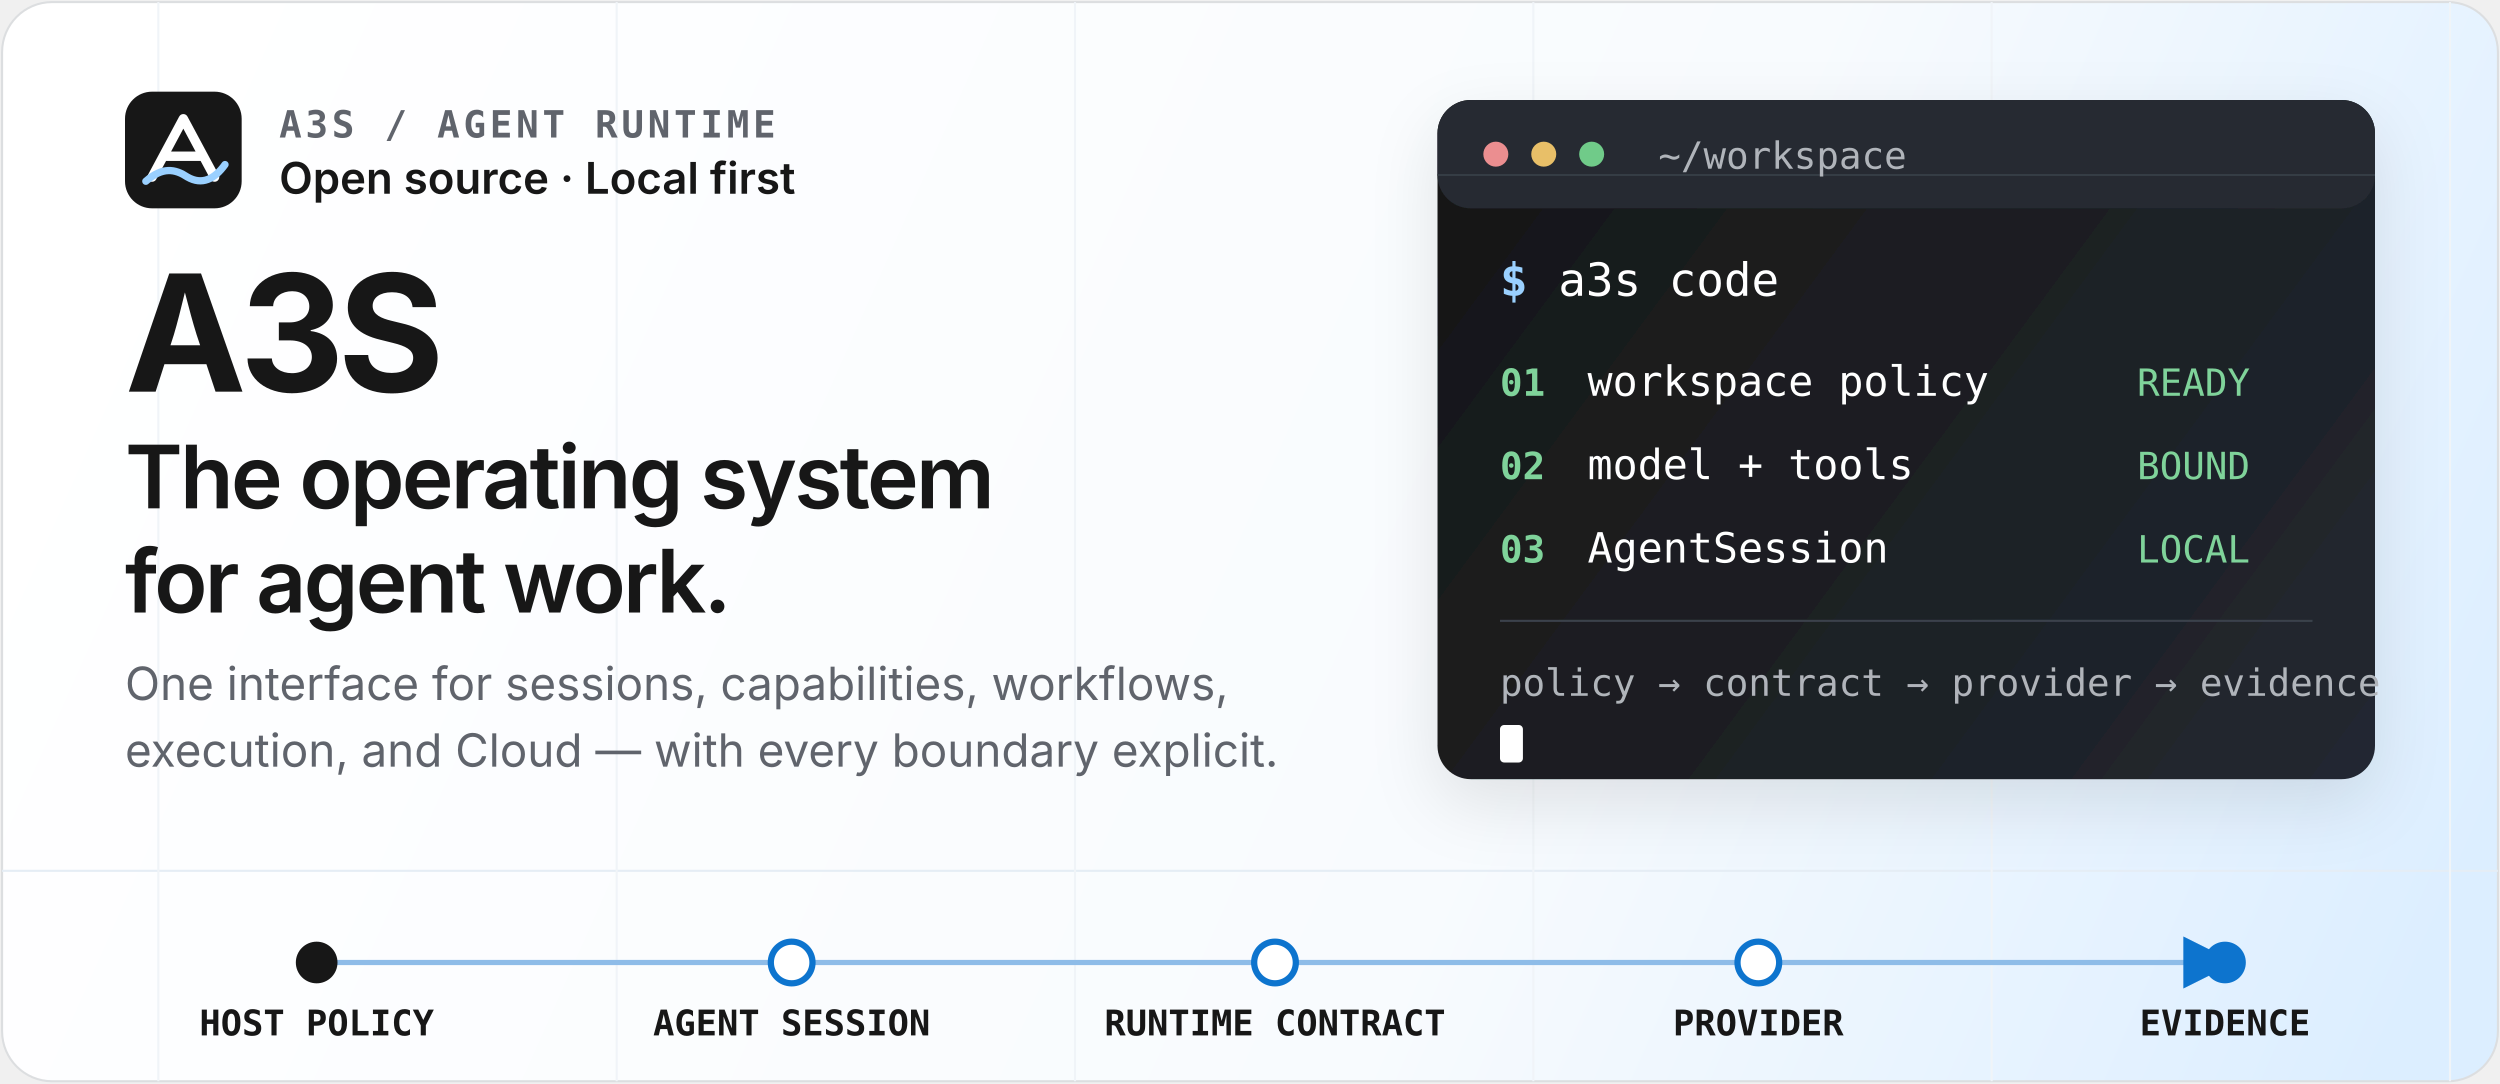
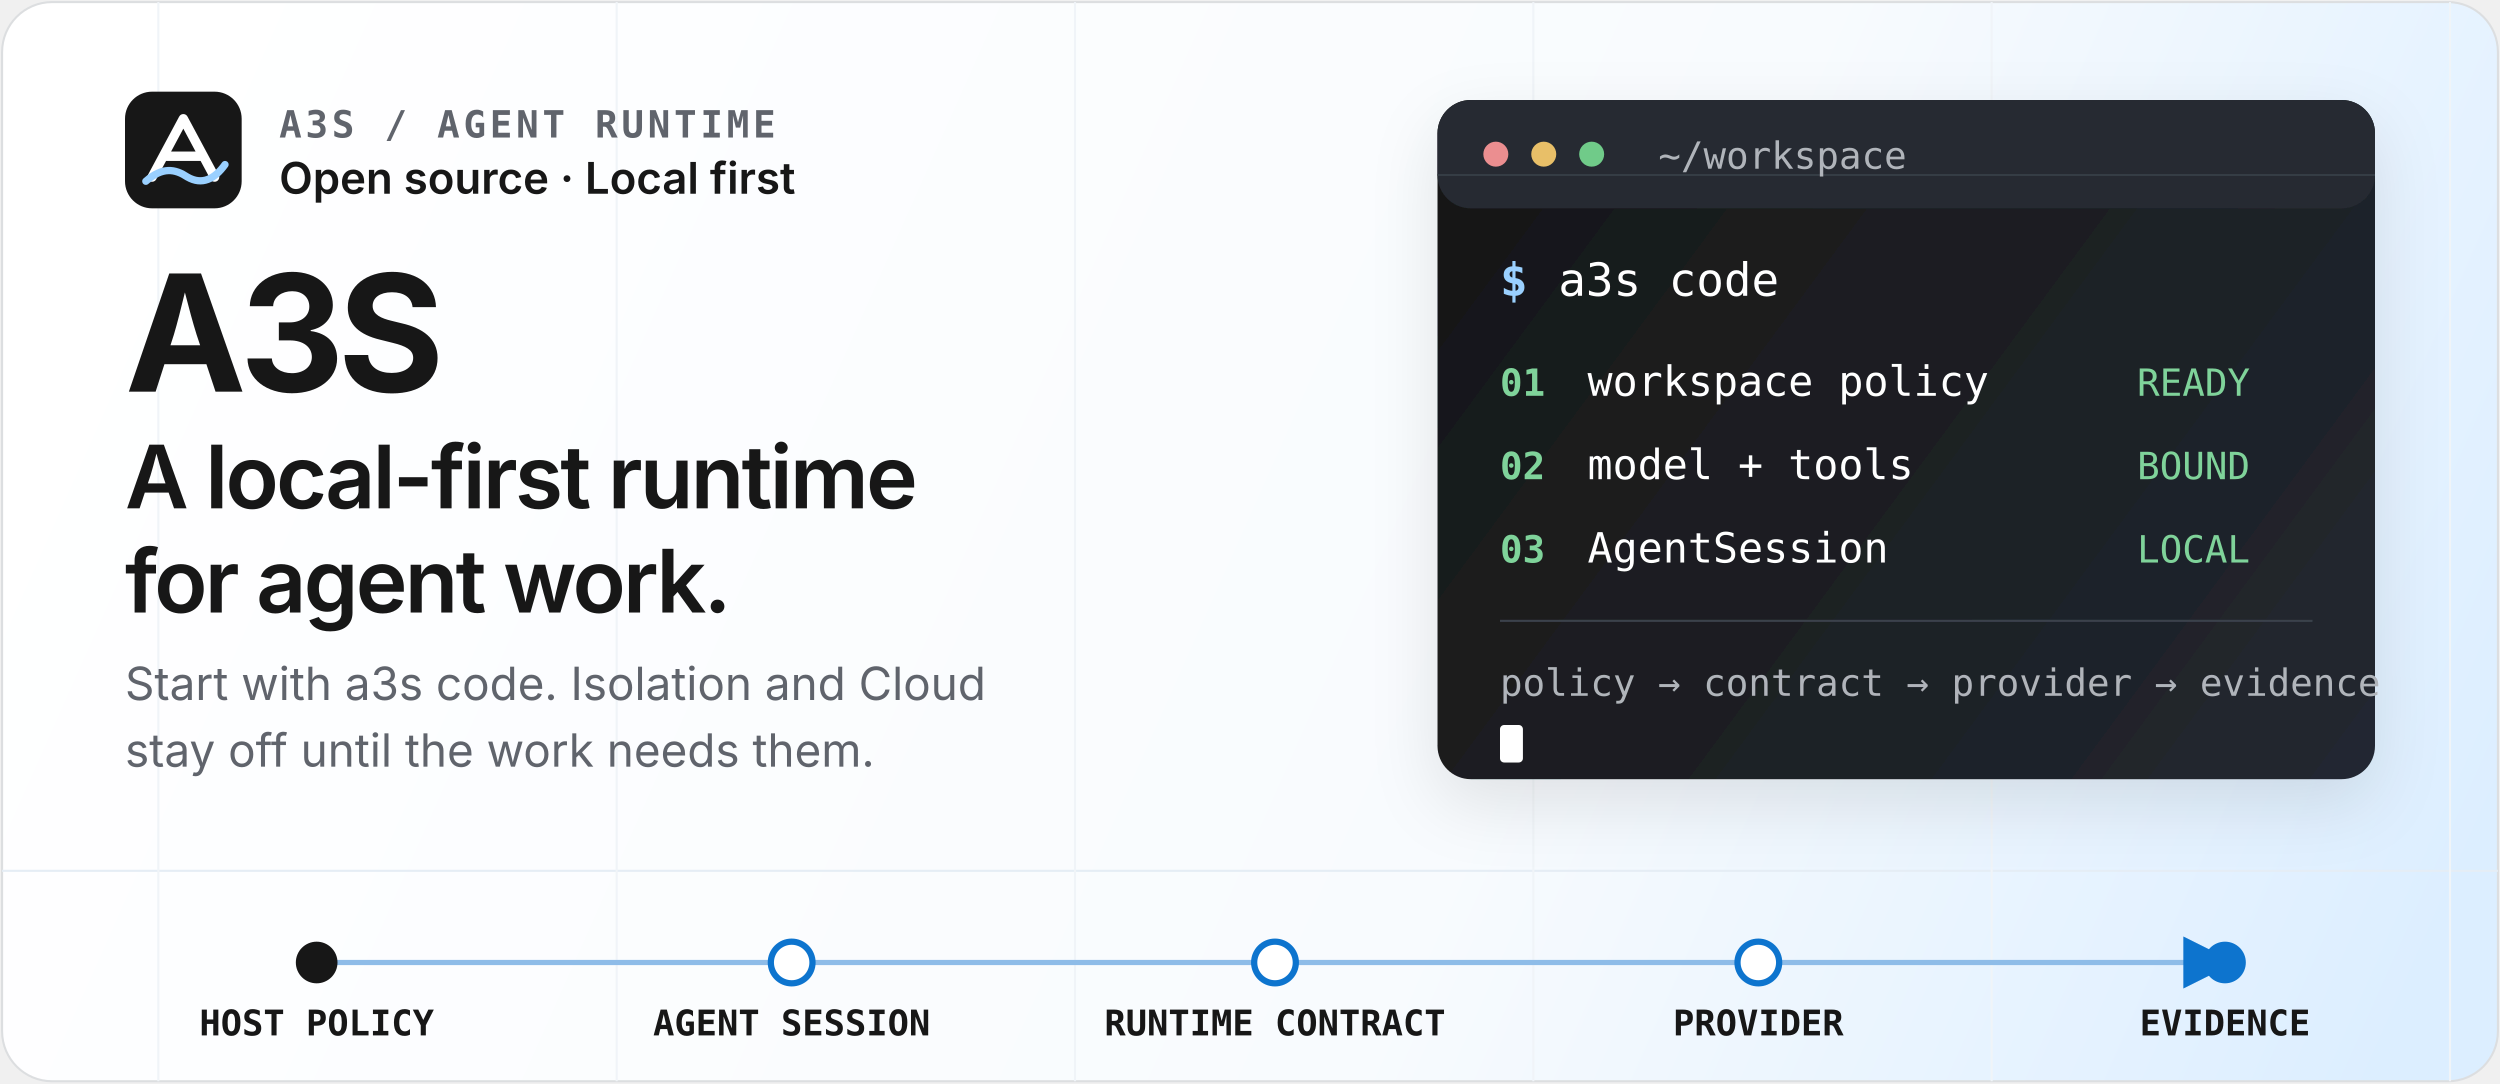
<svg xmlns="http://www.w3.org/2000/svg" width="1200" height="520" viewBox="0 0 1200 520" role="img" aria-labelledby="title desc">
  <defs>
    <linearGradient id="canvas" x1="72" y1="20" x2="1150" y2="500" gradientUnits="userSpaceOnUse">
      <stop stop-color="#ffffff" />
      <stop offset="0.62" stop-color="#f8fbfe" />
      <stop offset="1" stop-color="#dceeff" />
    </linearGradient>
    <linearGradient id="terminal" x1="704" y1="62" x2="1140" y2="384" gradientUnits="userSpaceOnUse">
      <stop stop-color="#171717" />
      <stop offset="1" stop-color="#222831" />
    </linearGradient>
    <filter id="shadow" x="-20%" y="-20%" width="140%" height="150%">
      <feDropShadow dx="0" dy="12" stdDeviation="16" flood-color="#171717" flood-opacity="0.10" />
    </filter>
    <marker id="arrow" markerWidth="10" markerHeight="10" refX="8" refY="5" orient="auto" markerUnits="strokeWidth">
      <path d="M0 0L10 5L0 10Z" fill="#0d74ce" />
    </marker>
  </defs>
  <rect x="1" y="1" width="1198" height="518" rx="24" fill="url(#canvas)" stroke="#dcdee0" />
  <path d="M1 418H1199" stroke="#e5edf5" />
  <path d="M76 1V519M296 1V519M516 1V519M736 1V519M956 1V519M1176 1V519" stroke="#f0f4f8" />
  <g font-family="-apple-system, BlinkMacSystemFont, 'Segoe UI', 'PingFang SC', sans-serif">
    <g transform="translate(60 44)">
      <rect width="56" height="56" rx="13" fill="#171717" />
      <path d="M13 41L28 13L43 41M19 31H37" fill="none" stroke="#ffffff" stroke-width="4.5" stroke-linecap="round" stroke-linejoin="round" />
      <path d="M10 43C18 36 24 37 30 41C37 45 43 42 48 35" fill="none" stroke="#9ad0ff" stroke-width="3.5" stroke-linecap="round" />
      <text x="74" y="22" fill="#60646c" font-family="ui-monospace, SFMono-Regular, Menlo, Consolas, monospace" font-size="18" font-weight="700" letter-spacing="1.8">A3S / AGENT RUNTIME</text>
      <text x="74" y="49" fill="#171717" font-size="21" font-weight="600">Open source · Local first</text>
    </g>
    <text x="60" y="188" fill="#171717" font-size="78" font-weight="650" letter-spacing="-3.2">A3S</text>
    <text x="60" y="244" fill="#171717" font-size="42" font-weight="620" letter-spacing="-1.3">
-       <tspan x="60">The operating system</tspan>
+       <tspan x="60">A local-first runtime</tspan>
      <tspan x="60" dy="50">for agent work.</tspan>
    </text>
    <text x="60" y="336" fill="#60646c" font-size="22">
-       <tspan x="60">One interface for sessions, capabilities, workflows,</tspan>
-       <tspan x="60" dy="32">execution, and Cloud — with every boundary explicit.</tspan>
+       <tspan x="60">Start with a3s code. Isolation and Cloud</tspan>
+       <tspan x="60" dy="32">stay off until the work needs them.</tspan>
    </text>
    <g filter="url(#shadow)">
      <rect x="690" y="48" width="450" height="326" rx="16" fill="url(#terminal)" />
      <rect x="690" y="48" width="450" height="52" rx="16" fill="#252a31" />
      <path d="M690 84H1140" stroke="#363c45" />
      <circle cx="718" cy="74" r="6" fill="#eb8e90" />
      <circle cx="741" cy="74" r="6" fill="#e8bf68" />
      <circle cx="764" cy="74" r="6" fill="#6fcb89" />
      <text x="796" y="81" fill="#b0b4ba" font-family="ui-monospace, SFMono-Regular, Menlo, Consolas, monospace" font-size="18">~/workspace</text>
      <g font-family="ui-monospace, SFMono-Regular, Menlo, Consolas, monospace">
        <text x="720" y="142" fill="#9ad0ff" font-size="22" font-weight="700">$</text>
        <text x="748" y="142" fill="#ffffff" font-size="22">a3s code</text>
        <text x="720" y="190" fill="#7fd39a" font-size="18" font-weight="700">01</text>
        <text x="762" y="190" fill="#ffffff" font-size="20">workspace policy</text>
        <text x="1080" y="190" fill="#7fd39a" font-size="18" text-anchor="end">READY</text>
        <text x="720" y="230" fill="#7fd39a" font-size="18" font-weight="700">02</text>
        <text x="762" y="230" fill="#ffffff" font-size="20">model + tools</text>
        <text x="1080" y="230" fill="#7fd39a" font-size="18" text-anchor="end">BOUND</text>
        <text x="720" y="270" fill="#7fd39a" font-size="18" font-weight="700">03</text>
        <text x="762" y="270" fill="#ffffff" font-size="20">AgentSession</text>
        <text x="1080" y="270" fill="#7fd39a" font-size="18" text-anchor="end">LOCAL</text>
        <path d="M720 298H1110" stroke="#3b424c" />
        <text x="720" y="334" fill="#b0b4ba" font-size="18">policy → contract → provider → evidence</text>
        <rect x="720" y="348" width="11" height="18" rx="2" fill="#ffffff" />
      </g>
    </g>
    <g transform="translate(58 440)" font-family="ui-monospace, SFMono-Regular, Menlo, Consolas, monospace">
      <path d="M94 22H1010" stroke="#8ebce8" stroke-width="2.5" marker-end="url(#arrow)" />
      <g font-size="17" font-weight="700" text-anchor="middle">
        <circle cx="94" cy="22" r="10" fill="#171717" />
        <text x="94" y="57" fill="#171717">HOST POLICY</text>
        <circle cx="322" cy="22" r="10" fill="#ffffff" stroke="#0d74ce" stroke-width="3" />
        <text x="322" y="57" fill="#171717">AGENT SESSION</text>
        <circle cx="554" cy="22" r="10" fill="#ffffff" stroke="#0d74ce" stroke-width="3" />
        <text x="554" y="57" fill="#171717">RUNTIME CONTRACT</text>
        <circle cx="786" cy="22" r="10" fill="#ffffff" stroke="#0d74ce" stroke-width="3" />
        <text x="786" y="57" fill="#171717">PROVIDER</text>
        <circle cx="1010" cy="22" r="10" fill="#0d74ce" />
        <text x="1010" y="57" fill="#171717">EVIDENCE</text>
      </g>
    </g>
  </g>
</svg>
